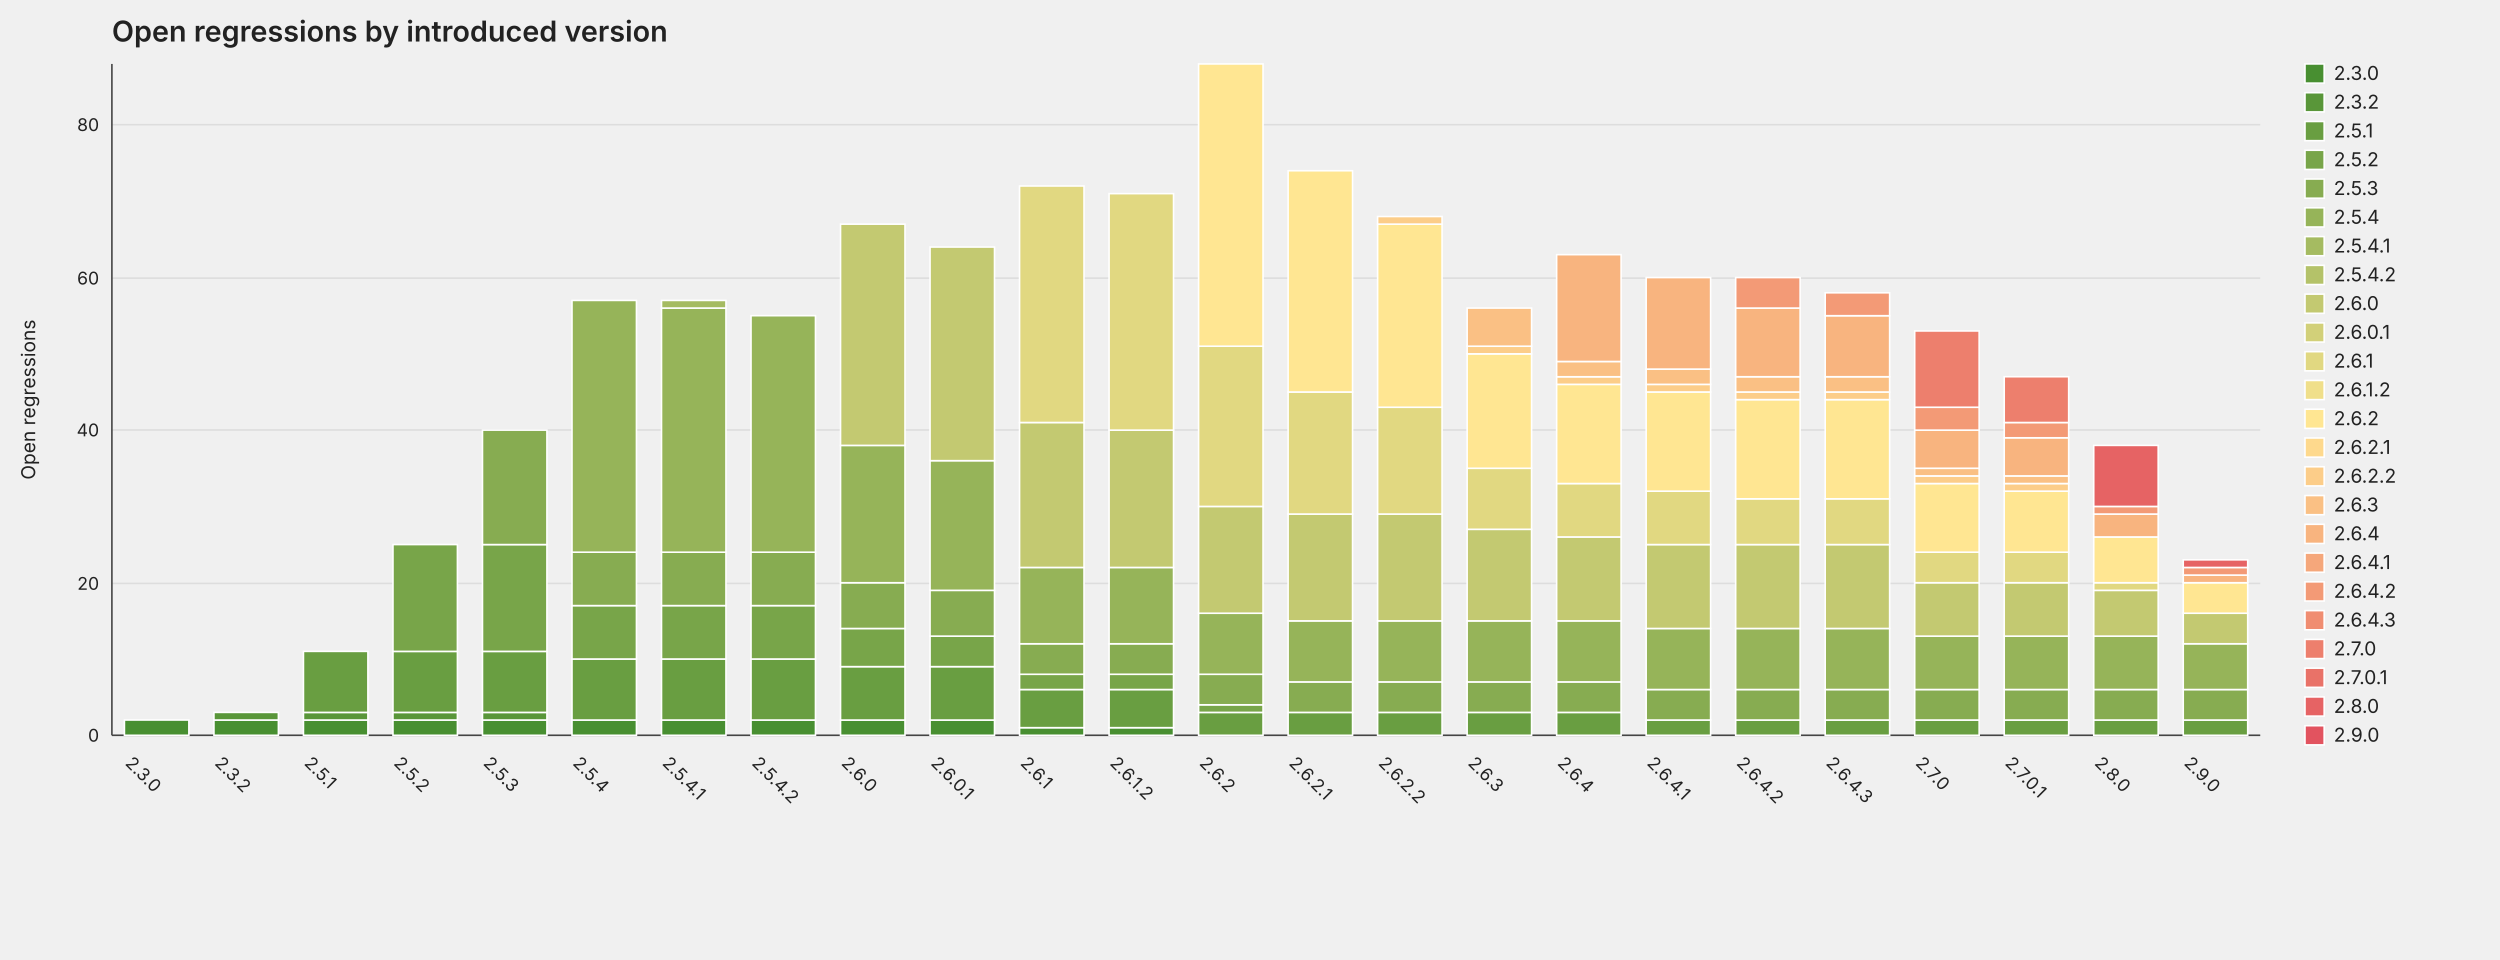
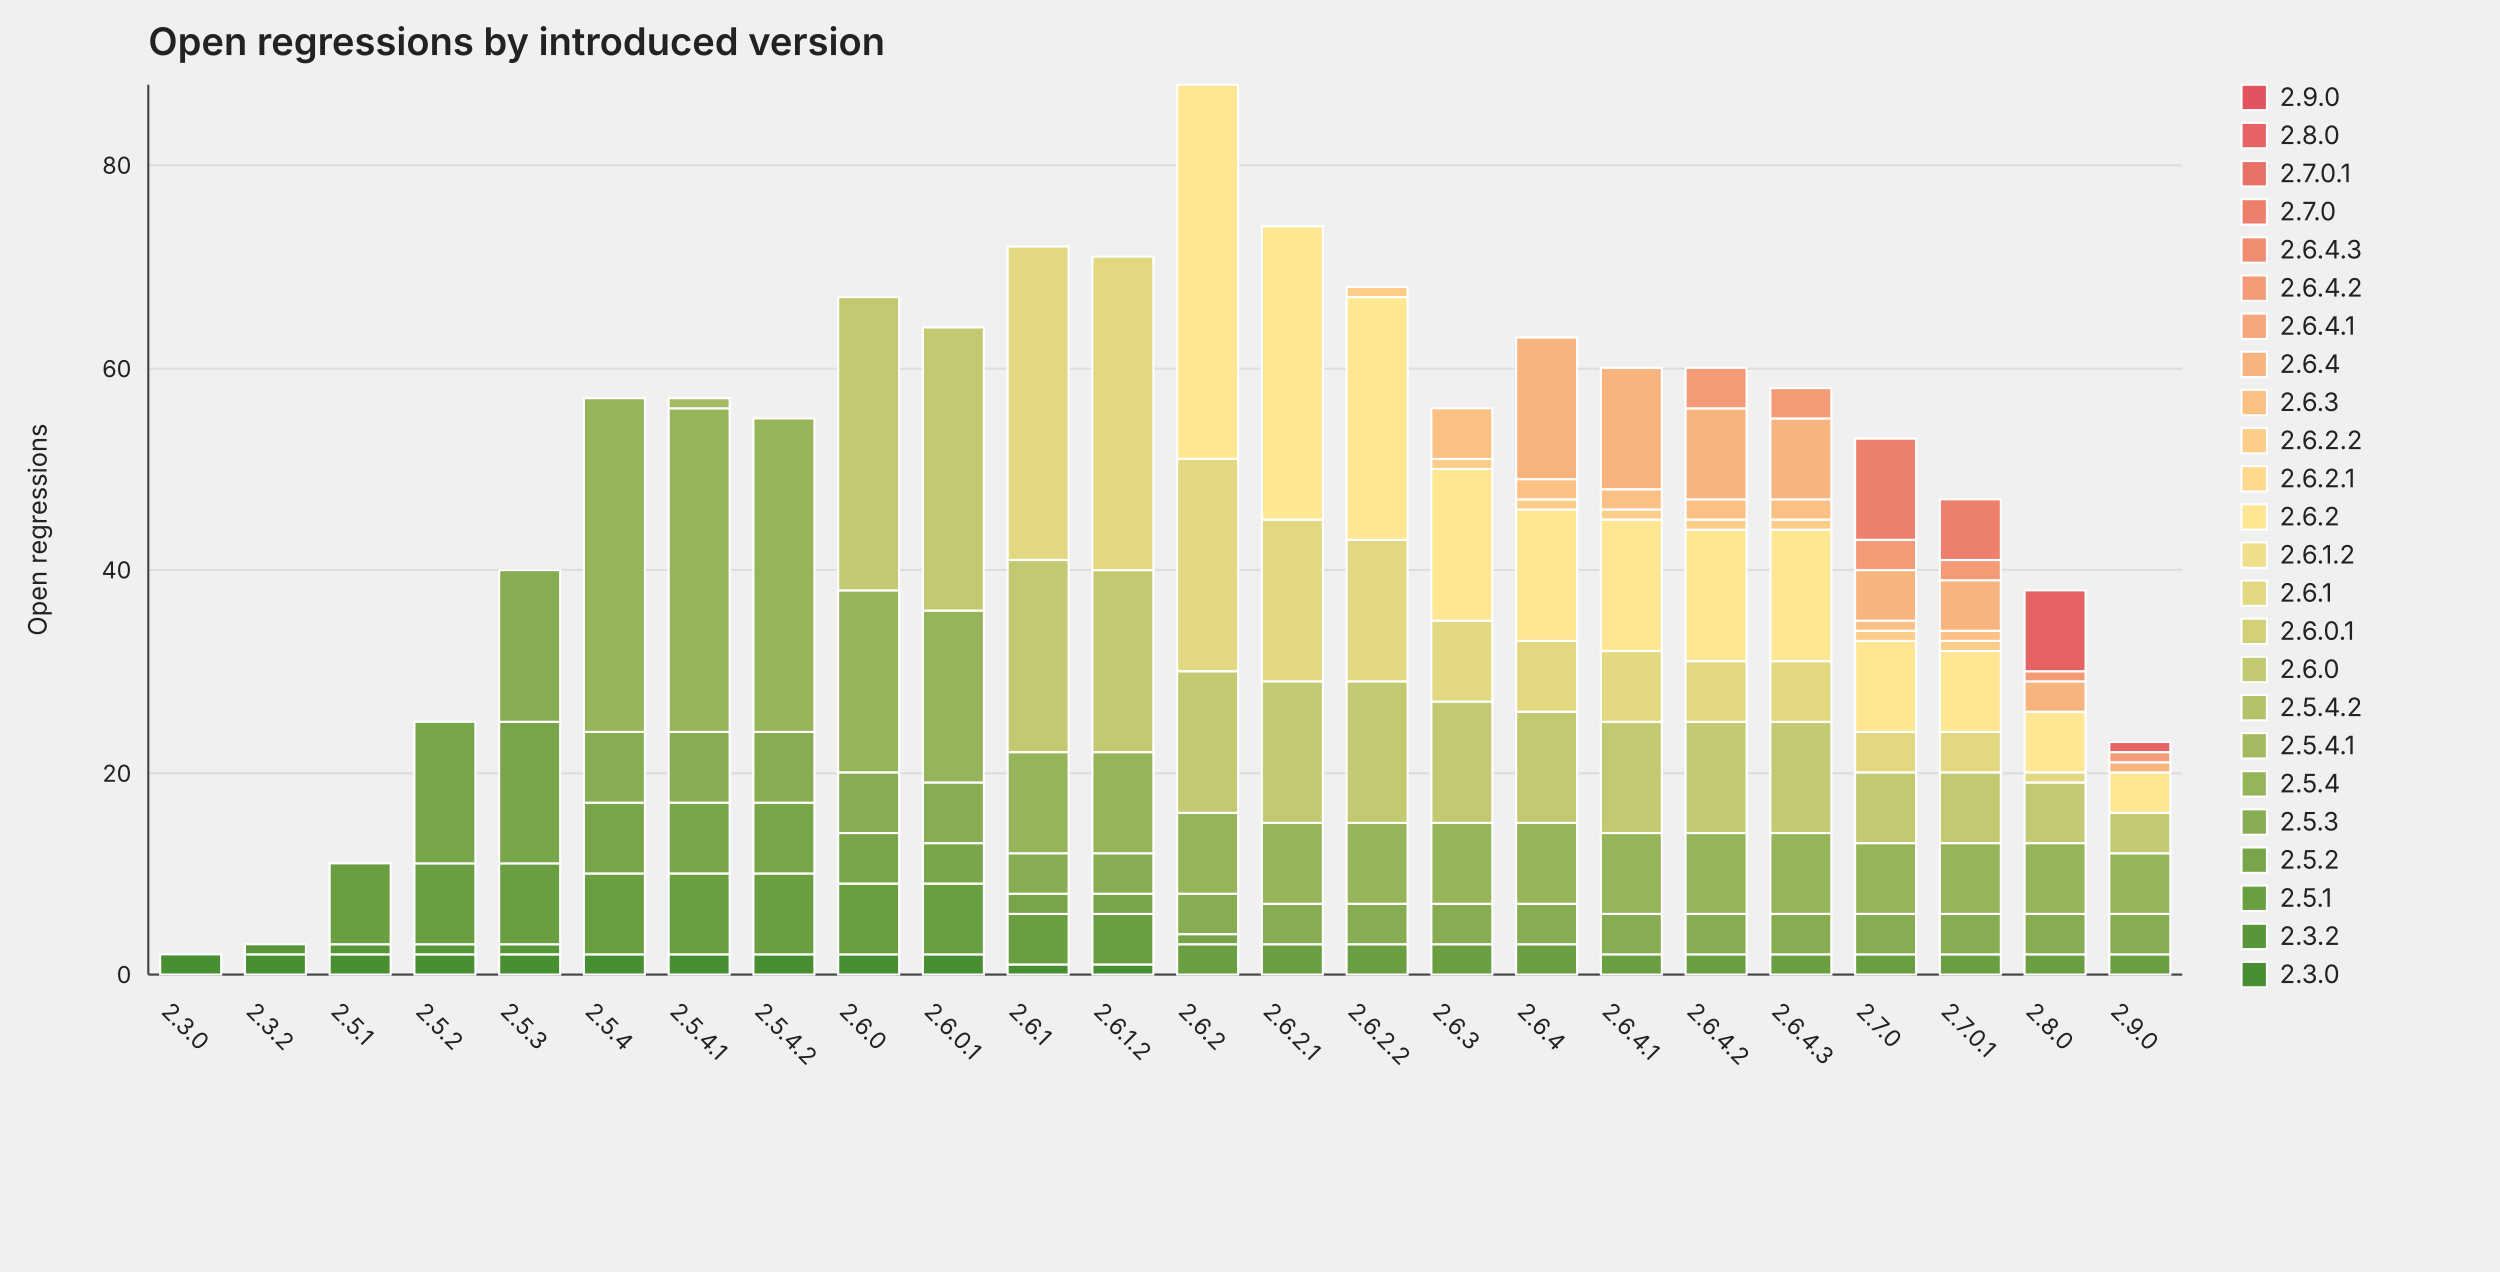
- <svg xmlns="http://www.w3.org/2000/svg" width="1564" height="600" viewBox="0 0 1564 600">
+ <svg xmlns="http://www.w3.org/2000/svg" width="1180" height="600" viewBox="0 0 1180 600">
  <style>
text{font-family:-apple-system,BlinkMacSystemFont,'Segoe UI',sans-serif;fill:#222}
.axis{stroke:#444;stroke-width:1}
.grid{stroke:#ddd;stroke-width:1}
.bar{stroke:#fff;stroke-width:1}
.tick{font-size:11px}
.label{font-size:12px}
.title{font-size:18px;font-weight:600}
</style>
  <text class="title" x="70" y="26">Open regressions by introduced version</text>
-   <line class="grid" x1="70" y1="460" x2="1414" y2="460" />
+   <line class="grid" x1="70" y1="460" x2="1030" y2="460" />
  <text class="tick" x="62" y="460" text-anchor="end" dominant-baseline="middle">0</text>
-   <line class="grid" x1="70" y1="365" x2="1414" y2="365" />
+   <line class="grid" x1="70" y1="365" x2="1030" y2="365" />
  <text class="tick" x="62" y="365" text-anchor="end" dominant-baseline="middle">20</text>
-   <line class="grid" x1="70" y1="269" x2="1414" y2="269" />
+   <line class="grid" x1="70" y1="269" x2="1030" y2="269" />
  <text class="tick" x="62" y="269" text-anchor="end" dominant-baseline="middle">40</text>
-   <line class="grid" x1="70" y1="174" x2="1414" y2="174" />
+   <line class="grid" x1="70" y1="174" x2="1030" y2="174" />
  <text class="tick" x="62" y="174" text-anchor="end" dominant-baseline="middle">60</text>
-   <line class="grid" x1="70" y1="78" x2="1414" y2="78" />
+   <line class="grid" x1="70" y1="78" x2="1030" y2="78" />
  <text class="tick" x="62" y="78" text-anchor="end" dominant-baseline="middle">80</text>
-   <line class="axis" x1="70" y1="460" x2="1414" y2="460" />
+   <line class="axis" x1="70" y1="460" x2="1030" y2="460" />
  <line class="axis" x1="70" y1="40" x2="70" y2="460" />
-   <rect class="bar" x="77.84" y="450.45" width="40.32" height="9.55" fill="#488f31" />
-   <text class="tick" transform="translate(77.84,478) rotate(45)" text-anchor="start">2.3.0</text>
-   <rect class="bar" x="133.84" y="450.45" width="40.32" height="9.55" fill="#488f31" />
-   <rect class="bar" x="133.84" y="445.68" width="40.32" height="4.77" fill="#599639" />
-   <text class="tick" transform="translate(133.84,478) rotate(45)" text-anchor="start">2.3.2</text>
-   <rect class="bar" x="189.84" y="450.45" width="40.32" height="9.55" fill="#488f31" />
-   <rect class="bar" x="189.84" y="445.68" width="40.32" height="4.77" fill="#599639" />
-   <rect class="bar" x="189.84" y="407.50" width="40.32" height="38.18" fill="#699e41" />
-   <text class="tick" transform="translate(189.84,478) rotate(45)" text-anchor="start">2.5.1</text>
-   <rect class="bar" x="245.84" y="450.45" width="40.32" height="9.55" fill="#488f31" />
-   <rect class="bar" x="245.84" y="445.68" width="40.32" height="4.77" fill="#599639" />
-   <rect class="bar" x="245.84" y="407.50" width="40.32" height="38.18" fill="#699e41" />
-   <rect class="bar" x="245.84" y="340.68" width="40.32" height="66.82" fill="#78a549" />
-   <text class="tick" transform="translate(245.84,478) rotate(45)" text-anchor="start">2.5.2</text>
-   <rect class="bar" x="301.84" y="450.45" width="40.32" height="9.55" fill="#488f31" />
-   <rect class="bar" x="301.84" y="445.68" width="40.32" height="4.77" fill="#599639" />
-   <rect class="bar" x="301.84" y="407.50" width="40.32" height="38.18" fill="#699e41" />
-   <rect class="bar" x="301.84" y="340.68" width="40.32" height="66.82" fill="#78a549" />
-   <rect class="bar" x="301.84" y="269.09" width="40.32" height="71.59" fill="#87ac51" />
-   <text class="tick" transform="translate(301.84,478) rotate(45)" text-anchor="start">2.5.3</text>
-   <rect class="bar" x="357.84" y="450.45" width="40.32" height="9.55" fill="#488f31" />
-   <rect class="bar" x="357.84" y="412.27" width="40.32" height="38.18" fill="#699e41" />
-   <rect class="bar" x="357.84" y="378.86" width="40.32" height="33.41" fill="#78a549" />
-   <rect class="bar" x="357.84" y="345.45" width="40.32" height="33.41" fill="#87ac51" />
-   <rect class="bar" x="357.84" y="187.95" width="40.32" height="157.50" fill="#96b459" />
-   <text class="tick" transform="translate(357.84,478) rotate(45)" text-anchor="start">2.5.4</text>
-   <rect class="bar" x="413.84" y="450.45" width="40.32" height="9.55" fill="#488f31" />
-   <rect class="bar" x="413.84" y="412.27" width="40.32" height="38.18" fill="#699e41" />
-   <rect class="bar" x="413.84" y="378.86" width="40.32" height="33.41" fill="#78a549" />
-   <rect class="bar" x="413.84" y="345.45" width="40.32" height="33.41" fill="#87ac51" />
-   <rect class="bar" x="413.84" y="192.73" width="40.32" height="152.73" fill="#96b459" />
-   <rect class="bar" x="413.84" y="187.95" width="40.32" height="4.77" fill="#a5bb61" />
-   <text class="tick" transform="translate(413.84,478) rotate(45)" text-anchor="start">2.5.4.1</text>
-   <rect class="bar" x="469.84" y="450.45" width="40.32" height="9.55" fill="#488f31" />
-   <rect class="bar" x="469.84" y="412.27" width="40.32" height="38.18" fill="#699e41" />
-   <rect class="bar" x="469.84" y="378.86" width="40.32" height="33.41" fill="#78a549" />
-   <rect class="bar" x="469.84" y="345.45" width="40.32" height="33.41" fill="#87ac51" />
-   <rect class="bar" x="469.84" y="197.50" width="40.32" height="147.95" fill="#96b459" />
-   <text class="tick" transform="translate(469.84,478) rotate(45)" text-anchor="start">2.5.4.2</text>
-   <rect class="bar" x="525.84" y="450.45" width="40.32" height="9.55" fill="#488f31" />
-   <rect class="bar" x="525.84" y="417.05" width="40.32" height="33.41" fill="#699e41" />
-   <rect class="bar" x="525.84" y="393.18" width="40.32" height="23.86" fill="#78a549" />
-   <rect class="bar" x="525.84" y="364.55" width="40.32" height="28.64" fill="#87ac51" />
-   <rect class="bar" x="525.84" y="278.64" width="40.32" height="85.91" fill="#96b459" />
-   <rect class="bar" x="525.84" y="140.23" width="40.32" height="138.41" fill="#c3c971" />
-   <text class="tick" transform="translate(525.84,478) rotate(45)" text-anchor="start">2.6.0</text>
-   <rect class="bar" x="581.84" y="450.45" width="40.32" height="9.55" fill="#488f31" />
-   <rect class="bar" x="581.84" y="417.05" width="40.32" height="33.41" fill="#699e41" />
-   <rect class="bar" x="581.84" y="397.95" width="40.32" height="19.09" fill="#78a549" />
-   <rect class="bar" x="581.84" y="369.32" width="40.32" height="28.64" fill="#87ac51" />
-   <rect class="bar" x="581.84" y="288.18" width="40.32" height="81.14" fill="#96b459" />
-   <rect class="bar" x="581.84" y="154.55" width="40.32" height="133.64" fill="#c3c971" />
-   <text class="tick" transform="translate(581.84,478) rotate(45)" text-anchor="start">2.6.0.1</text>
-   <rect class="bar" x="637.84" y="455.23" width="40.32" height="4.77" fill="#488f31" />
-   <rect class="bar" x="637.84" y="431.36" width="40.32" height="23.86" fill="#699e41" />
-   <rect class="bar" x="637.84" y="421.82" width="40.32" height="9.55" fill="#78a549" />
-   <rect class="bar" x="637.84" y="402.73" width="40.32" height="19.09" fill="#87ac51" />
-   <rect class="bar" x="637.84" y="355.00" width="40.32" height="47.73" fill="#96b459" />
-   <rect class="bar" x="637.84" y="264.32" width="40.32" height="90.68" fill="#c3c971" />
-   <rect class="bar" x="637.84" y="116.36" width="40.32" height="147.95" fill="#e1d881" />
-   <text class="tick" transform="translate(637.84,478) rotate(45)" text-anchor="start">2.6.1</text>
-   <rect class="bar" x="693.84" y="455.23" width="40.32" height="4.77" fill="#488f31" />
-   <rect class="bar" x="693.84" y="431.36" width="40.32" height="23.86" fill="#699e41" />
-   <rect class="bar" x="693.84" y="421.82" width="40.32" height="9.55" fill="#78a549" />
-   <rect class="bar" x="693.84" y="402.73" width="40.32" height="19.09" fill="#87ac51" />
-   <rect class="bar" x="693.84" y="355.00" width="40.32" height="47.73" fill="#96b459" />
-   <rect class="bar" x="693.84" y="269.09" width="40.32" height="85.91" fill="#c3c971" />
-   <rect class="bar" x="693.84" y="121.14" width="40.32" height="147.95" fill="#e1d881" />
-   <text class="tick" transform="translate(693.84,478) rotate(45)" text-anchor="start">2.6.1.2</text>
-   <rect class="bar" x="749.84" y="445.68" width="40.32" height="14.32" fill="#699e41" />
-   <rect class="bar" x="749.84" y="440.91" width="40.32" height="4.77" fill="#78a549" />
-   <rect class="bar" x="749.84" y="421.82" width="40.32" height="19.09" fill="#87ac51" />
-   <rect class="bar" x="749.84" y="383.64" width="40.32" height="38.18" fill="#96b459" />
-   <rect class="bar" x="749.84" y="316.82" width="40.32" height="66.82" fill="#c3c971" />
-   <rect class="bar" x="749.84" y="216.59" width="40.32" height="100.23" fill="#e1d881" />
-   <rect class="bar" x="749.84" y="40.00" width="40.32" height="176.59" fill="#ffe692" />
-   <text class="tick" transform="translate(749.84,478) rotate(45)" text-anchor="start">2.6.2</text>
-   <rect class="bar" x="805.84" y="445.68" width="40.32" height="14.32" fill="#699e41" />
-   <rect class="bar" x="805.84" y="426.59" width="40.32" height="19.09" fill="#87ac51" />
-   <rect class="bar" x="805.84" y="388.41" width="40.32" height="38.18" fill="#96b459" />
-   <rect class="bar" x="805.84" y="321.59" width="40.32" height="66.82" fill="#c3c971" />
-   <rect class="bar" x="805.84" y="245.23" width="40.32" height="76.36" fill="#e1d881" />
-   <rect class="bar" x="805.84" y="106.82" width="40.32" height="138.41" fill="#ffe692" />
-   <text class="tick" transform="translate(805.84,478) rotate(45)" text-anchor="start">2.6.2.1</text>
-   <rect class="bar" x="861.84" y="445.68" width="40.32" height="14.32" fill="#699e41" />
-   <rect class="bar" x="861.84" y="426.59" width="40.32" height="19.09" fill="#87ac51" />
-   <rect class="bar" x="861.84" y="388.41" width="40.32" height="38.18" fill="#96b459" />
-   <rect class="bar" x="861.84" y="321.59" width="40.32" height="66.82" fill="#c3c971" />
-   <rect class="bar" x="861.84" y="254.77" width="40.32" height="66.82" fill="#e1d881" />
-   <rect class="bar" x="861.84" y="140.23" width="40.32" height="114.55" fill="#ffe692" />
-   <rect class="bar" x="861.84" y="135.45" width="40.32" height="4.77" fill="#fccd89" />
-   <text class="tick" transform="translate(861.84,478) rotate(45)" text-anchor="start">2.6.2.2</text>
-   <rect class="bar" x="917.84" y="445.68" width="40.32" height="14.32" fill="#699e41" />
-   <rect class="bar" x="917.84" y="426.59" width="40.32" height="19.09" fill="#87ac51" />
-   <rect class="bar" x="917.84" y="388.41" width="40.32" height="38.18" fill="#96b459" />
-   <rect class="bar" x="917.84" y="331.14" width="40.32" height="57.27" fill="#c3c971" />
-   <rect class="bar" x="917.84" y="292.95" width="40.32" height="38.18" fill="#e1d881" />
-   <rect class="bar" x="917.84" y="221.36" width="40.32" height="71.59" fill="#ffe692" />
-   <rect class="bar" x="917.84" y="216.59" width="40.32" height="4.77" fill="#fccd89" />
-   <rect class="bar" x="917.84" y="192.73" width="40.32" height="23.86" fill="#fac084" />
-   <text class="tick" transform="translate(917.84,478) rotate(45)" text-anchor="start">2.6.3</text>
-   <rect class="bar" x="973.84" y="445.68" width="40.32" height="14.32" fill="#699e41" />
-   <rect class="bar" x="973.84" y="426.59" width="40.32" height="19.09" fill="#87ac51" />
-   <rect class="bar" x="973.84" y="388.41" width="40.32" height="38.18" fill="#96b459" />
-   <rect class="bar" x="973.84" y="335.91" width="40.32" height="52.50" fill="#c3c971" />
-   <rect class="bar" x="973.84" y="302.50" width="40.32" height="33.41" fill="#e1d881" />
-   <rect class="bar" x="973.84" y="240.45" width="40.32" height="62.05" fill="#ffe692" />
-   <rect class="bar" x="973.84" y="235.68" width="40.32" height="4.77" fill="#fccd89" />
-   <rect class="bar" x="973.84" y="226.14" width="40.32" height="9.55" fill="#fac084" />
-   <rect class="bar" x="973.84" y="159.32" width="40.32" height="66.82" fill="#f8b47f" />
-   <text class="tick" transform="translate(973.84,478) rotate(45)" text-anchor="start">2.6.4</text>
-   <rect class="bar" x="1029.84" y="450.45" width="40.32" height="9.55" fill="#699e41" />
-   <rect class="bar" x="1029.84" y="431.36" width="40.32" height="19.09" fill="#87ac51" />
-   <rect class="bar" x="1029.84" y="393.18" width="40.32" height="38.18" fill="#96b459" />
-   <rect class="bar" x="1029.84" y="340.68" width="40.32" height="52.50" fill="#c3c971" />
-   <rect class="bar" x="1029.84" y="307.27" width="40.32" height="33.41" fill="#e1d881" />
-   <rect class="bar" x="1029.84" y="245.23" width="40.32" height="62.05" fill="#ffe692" />
-   <rect class="bar" x="1029.84" y="240.45" width="40.32" height="4.77" fill="#fccd89" />
-   <rect class="bar" x="1029.84" y="230.91" width="40.32" height="9.55" fill="#fac084" />
-   <rect class="bar" x="1029.84" y="173.64" width="40.32" height="57.27" fill="#f8b47f" />
-   <text class="tick" transform="translate(1029.84,478) rotate(45)" text-anchor="start">2.6.4.1</text>
-   <rect class="bar" x="1085.84" y="450.45" width="40.32" height="9.55" fill="#699e41" />
-   <rect class="bar" x="1085.84" y="431.36" width="40.32" height="19.09" fill="#87ac51" />
-   <rect class="bar" x="1085.84" y="393.18" width="40.32" height="38.18" fill="#96b459" />
-   <rect class="bar" x="1085.84" y="340.68" width="40.32" height="52.50" fill="#c3c971" />
-   <rect class="bar" x="1085.84" y="312.05" width="40.32" height="28.64" fill="#e1d881" />
-   <rect class="bar" x="1085.84" y="250.00" width="40.32" height="62.05" fill="#ffe692" />
-   <rect class="bar" x="1085.84" y="245.23" width="40.32" height="4.77" fill="#fccd89" />
-   <rect class="bar" x="1085.84" y="235.68" width="40.32" height="9.55" fill="#fac084" />
-   <rect class="bar" x="1085.84" y="192.73" width="40.32" height="42.95" fill="#f8b47f" />
-   <rect class="bar" x="1085.84" y="173.64" width="40.32" height="19.09" fill="#f39a76" />
-   <text class="tick" transform="translate(1085.84,478) rotate(45)" text-anchor="start">2.6.4.2</text>
-   <rect class="bar" x="1141.84" y="450.45" width="40.32" height="9.55" fill="#699e41" />
-   <rect class="bar" x="1141.84" y="431.36" width="40.32" height="19.09" fill="#87ac51" />
-   <rect class="bar" x="1141.84" y="393.18" width="40.32" height="38.18" fill="#96b459" />
-   <rect class="bar" x="1141.84" y="340.68" width="40.32" height="52.50" fill="#c3c971" />
-   <rect class="bar" x="1141.84" y="312.05" width="40.32" height="28.64" fill="#e1d881" />
-   <rect class="bar" x="1141.84" y="250.00" width="40.32" height="62.05" fill="#ffe692" />
-   <rect class="bar" x="1141.84" y="245.23" width="40.32" height="4.77" fill="#fccd89" />
-   <rect class="bar" x="1141.84" y="235.68" width="40.32" height="9.55" fill="#fac084" />
-   <rect class="bar" x="1141.84" y="197.50" width="40.32" height="38.18" fill="#f8b47f" />
-   <rect class="bar" x="1141.84" y="183.18" width="40.32" height="14.32" fill="#f39a76" />
-   <text class="tick" transform="translate(1141.84,478) rotate(45)" text-anchor="start">2.6.4.3</text>
-   <rect class="bar" x="1197.84" y="450.45" width="40.32" height="9.55" fill="#699e41" />
-   <rect class="bar" x="1197.84" y="431.36" width="40.32" height="19.09" fill="#87ac51" />
-   <rect class="bar" x="1197.84" y="397.95" width="40.32" height="33.41" fill="#96b459" />
-   <rect class="bar" x="1197.84" y="364.55" width="40.32" height="33.41" fill="#c3c971" />
-   <rect class="bar" x="1197.84" y="345.45" width="40.32" height="19.09" fill="#e1d881" />
-   <rect class="bar" x="1197.84" y="302.50" width="40.32" height="42.95" fill="#ffe692" />
-   <rect class="bar" x="1197.84" y="297.73" width="40.32" height="4.77" fill="#fccd89" />
-   <rect class="bar" x="1197.84" y="292.95" width="40.32" height="4.77" fill="#fac084" />
-   <rect class="bar" x="1197.84" y="269.09" width="40.32" height="23.86" fill="#f8b47f" />
-   <rect class="bar" x="1197.84" y="254.77" width="40.32" height="14.32" fill="#f39a76" />
-   <rect class="bar" x="1197.84" y="207.05" width="40.32" height="47.73" fill="#ed7f6d" />
-   <text class="tick" transform="translate(1197.84,478) rotate(45)" text-anchor="start">2.7.0</text>
-   <rect class="bar" x="1253.84" y="450.45" width="40.32" height="9.55" fill="#699e41" />
-   <rect class="bar" x="1253.84" y="431.36" width="40.32" height="19.09" fill="#87ac51" />
-   <rect class="bar" x="1253.84" y="397.95" width="40.32" height="33.41" fill="#96b459" />
-   <rect class="bar" x="1253.84" y="364.55" width="40.32" height="33.41" fill="#c3c971" />
-   <rect class="bar" x="1253.84" y="345.45" width="40.32" height="19.09" fill="#e1d881" />
-   <rect class="bar" x="1253.84" y="307.27" width="40.32" height="38.18" fill="#ffe692" />
-   <rect class="bar" x="1253.84" y="302.50" width="40.32" height="4.77" fill="#fccd89" />
-   <rect class="bar" x="1253.84" y="297.73" width="40.32" height="4.77" fill="#fac084" />
-   <rect class="bar" x="1253.84" y="273.86" width="40.32" height="23.86" fill="#f8b47f" />
-   <rect class="bar" x="1253.84" y="264.32" width="40.32" height="9.55" fill="#f39a76" />
-   <rect class="bar" x="1253.84" y="235.68" width="40.32" height="28.64" fill="#ed7f6d" />
-   <text class="tick" transform="translate(1253.84,478) rotate(45)" text-anchor="start">2.7.0.1</text>
-   <rect class="bar" x="1309.84" y="450.45" width="40.32" height="9.55" fill="#699e41" />
-   <rect class="bar" x="1309.84" y="431.36" width="40.32" height="19.09" fill="#87ac51" />
-   <rect class="bar" x="1309.84" y="397.95" width="40.32" height="33.41" fill="#96b459" />
-   <rect class="bar" x="1309.84" y="369.32" width="40.32" height="28.64" fill="#c3c971" />
-   <rect class="bar" x="1309.84" y="364.55" width="40.32" height="4.77" fill="#e1d881" />
-   <rect class="bar" x="1309.84" y="335.91" width="40.32" height="28.64" fill="#ffe692" />
-   <rect class="bar" x="1309.84" y="321.59" width="40.32" height="14.32" fill="#f8b47f" />
-   <rect class="bar" x="1309.84" y="316.82" width="40.32" height="4.77" fill="#f39a76" />
-   <rect class="bar" x="1309.84" y="278.64" width="40.32" height="38.18" fill="#e66364" />
-   <text class="tick" transform="translate(1309.84,478) rotate(45)" text-anchor="start">2.8.0</text>
-   <rect class="bar" x="1365.84" y="450.45" width="40.32" height="9.55" fill="#699e41" />
-   <rect class="bar" x="1365.84" y="431.36" width="40.32" height="19.09" fill="#87ac51" />
-   <rect class="bar" x="1365.84" y="402.73" width="40.32" height="28.64" fill="#96b459" />
-   <rect class="bar" x="1365.84" y="383.64" width="40.32" height="19.09" fill="#c3c971" />
-   <rect class="bar" x="1365.84" y="364.55" width="40.32" height="19.09" fill="#ffe692" />
-   <rect class="bar" x="1365.84" y="359.77" width="40.32" height="4.77" fill="#f8b47f" />
-   <rect class="bar" x="1365.84" y="355.00" width="40.32" height="4.77" fill="#f39a76" />
-   <rect class="bar" x="1365.84" y="350.23" width="40.32" height="4.77" fill="#e66364" />
-   <text class="tick" transform="translate(1365.84,478) rotate(45)" text-anchor="start">2.9.0</text>
+   <rect class="bar" x="75.60" y="450.45" width="28.80" height="9.55" fill="#488f31" />
+   <text class="tick" transform="translate(75.60,478) rotate(45)" text-anchor="start">2.3.0</text>
+   <rect class="bar" x="115.60" y="450.45" width="28.80" height="9.55" fill="#488f31" />
+   <rect class="bar" x="115.60" y="445.68" width="28.80" height="4.77" fill="#599639" />
+   <text class="tick" transform="translate(115.60,478) rotate(45)" text-anchor="start">2.3.2</text>
+   <rect class="bar" x="155.60" y="450.45" width="28.80" height="9.55" fill="#488f31" />
+   <rect class="bar" x="155.60" y="445.68" width="28.80" height="4.77" fill="#599639" />
+   <rect class="bar" x="155.60" y="407.50" width="28.80" height="38.18" fill="#699e41" />
+   <text class="tick" transform="translate(155.60,478) rotate(45)" text-anchor="start">2.5.1</text>
+   <rect class="bar" x="195.60" y="450.45" width="28.80" height="9.55" fill="#488f31" />
+   <rect class="bar" x="195.60" y="445.68" width="28.80" height="4.77" fill="#599639" />
+   <rect class="bar" x="195.60" y="407.50" width="28.80" height="38.18" fill="#699e41" />
+   <rect class="bar" x="195.60" y="340.68" width="28.80" height="66.82" fill="#78a549" />
+   <text class="tick" transform="translate(195.60,478) rotate(45)" text-anchor="start">2.5.2</text>
+   <rect class="bar" x="235.60" y="450.45" width="28.80" height="9.55" fill="#488f31" />
+   <rect class="bar" x="235.60" y="445.68" width="28.80" height="4.77" fill="#599639" />
+   <rect class="bar" x="235.60" y="407.50" width="28.80" height="38.18" fill="#699e41" />
+   <rect class="bar" x="235.60" y="340.68" width="28.80" height="66.82" fill="#78a549" />
+   <rect class="bar" x="235.60" y="269.09" width="28.80" height="71.59" fill="#87ac51" />
+   <text class="tick" transform="translate(235.60,478) rotate(45)" text-anchor="start">2.5.3</text>
+   <rect class="bar" x="275.60" y="450.45" width="28.80" height="9.55" fill="#488f31" />
+   <rect class="bar" x="275.60" y="412.27" width="28.80" height="38.18" fill="#699e41" />
+   <rect class="bar" x="275.60" y="378.86" width="28.80" height="33.41" fill="#78a549" />
+   <rect class="bar" x="275.60" y="345.45" width="28.80" height="33.41" fill="#87ac51" />
+   <rect class="bar" x="275.60" y="187.95" width="28.80" height="157.50" fill="#96b459" />
+   <text class="tick" transform="translate(275.60,478) rotate(45)" text-anchor="start">2.5.4</text>
+   <rect class="bar" x="315.60" y="450.45" width="28.80" height="9.55" fill="#488f31" />
+   <rect class="bar" x="315.60" y="412.27" width="28.80" height="38.18" fill="#699e41" />
+   <rect class="bar" x="315.60" y="378.86" width="28.80" height="33.41" fill="#78a549" />
+   <rect class="bar" x="315.60" y="345.45" width="28.80" height="33.41" fill="#87ac51" />
+   <rect class="bar" x="315.60" y="192.73" width="28.80" height="152.73" fill="#96b459" />
+   <rect class="bar" x="315.60" y="187.95" width="28.80" height="4.77" fill="#a5bb61" />
+   <text class="tick" transform="translate(315.60,478) rotate(45)" text-anchor="start">2.5.4.1</text>
+   <rect class="bar" x="355.60" y="450.45" width="28.80" height="9.55" fill="#488f31" />
+   <rect class="bar" x="355.60" y="412.27" width="28.80" height="38.18" fill="#699e41" />
+   <rect class="bar" x="355.60" y="378.86" width="28.80" height="33.41" fill="#78a549" />
+   <rect class="bar" x="355.60" y="345.45" width="28.80" height="33.41" fill="#87ac51" />
+   <rect class="bar" x="355.60" y="197.50" width="28.80" height="147.95" fill="#96b459" />
+   <text class="tick" transform="translate(355.60,478) rotate(45)" text-anchor="start">2.5.4.2</text>
+   <rect class="bar" x="395.60" y="450.45" width="28.80" height="9.55" fill="#488f31" />
+   <rect class="bar" x="395.60" y="417.05" width="28.80" height="33.41" fill="#699e41" />
+   <rect class="bar" x="395.60" y="393.18" width="28.80" height="23.86" fill="#78a549" />
+   <rect class="bar" x="395.60" y="364.55" width="28.80" height="28.64" fill="#87ac51" />
+   <rect class="bar" x="395.60" y="278.64" width="28.80" height="85.91" fill="#96b459" />
+   <rect class="bar" x="395.60" y="140.23" width="28.80" height="138.41" fill="#c3c971" />
+   <text class="tick" transform="translate(395.60,478) rotate(45)" text-anchor="start">2.6.0</text>
+   <rect class="bar" x="435.60" y="450.45" width="28.80" height="9.55" fill="#488f31" />
+   <rect class="bar" x="435.60" y="417.05" width="28.80" height="33.41" fill="#699e41" />
+   <rect class="bar" x="435.60" y="397.95" width="28.80" height="19.09" fill="#78a549" />
+   <rect class="bar" x="435.60" y="369.32" width="28.80" height="28.64" fill="#87ac51" />
+   <rect class="bar" x="435.60" y="288.18" width="28.80" height="81.14" fill="#96b459" />
+   <rect class="bar" x="435.60" y="154.55" width="28.80" height="133.64" fill="#c3c971" />
+   <text class="tick" transform="translate(435.60,478) rotate(45)" text-anchor="start">2.6.0.1</text>
+   <rect class="bar" x="475.60" y="455.23" width="28.80" height="4.77" fill="#488f31" />
+   <rect class="bar" x="475.60" y="431.36" width="28.80" height="23.86" fill="#699e41" />
+   <rect class="bar" x="475.60" y="421.82" width="28.80" height="9.55" fill="#78a549" />
+   <rect class="bar" x="475.60" y="402.73" width="28.80" height="19.09" fill="#87ac51" />
+   <rect class="bar" x="475.60" y="355.00" width="28.80" height="47.73" fill="#96b459" />
+   <rect class="bar" x="475.60" y="264.32" width="28.80" height="90.68" fill="#c3c971" />
+   <rect class="bar" x="475.60" y="116.36" width="28.80" height="147.95" fill="#e1d881" />
+   <text class="tick" transform="translate(475.60,478) rotate(45)" text-anchor="start">2.6.1</text>
+   <rect class="bar" x="515.60" y="455.23" width="28.80" height="4.77" fill="#488f31" />
+   <rect class="bar" x="515.60" y="431.36" width="28.80" height="23.86" fill="#699e41" />
+   <rect class="bar" x="515.60" y="421.82" width="28.80" height="9.55" fill="#78a549" />
+   <rect class="bar" x="515.60" y="402.73" width="28.80" height="19.09" fill="#87ac51" />
+   <rect class="bar" x="515.60" y="355.00" width="28.80" height="47.73" fill="#96b459" />
+   <rect class="bar" x="515.60" y="269.09" width="28.80" height="85.91" fill="#c3c971" />
+   <rect class="bar" x="515.60" y="121.14" width="28.80" height="147.95" fill="#e1d881" />
+   <text class="tick" transform="translate(515.60,478) rotate(45)" text-anchor="start">2.6.1.2</text>
+   <rect class="bar" x="555.60" y="445.68" width="28.80" height="14.32" fill="#699e41" />
+   <rect class="bar" x="555.60" y="440.91" width="28.80" height="4.77" fill="#78a549" />
+   <rect class="bar" x="555.60" y="421.82" width="28.80" height="19.09" fill="#87ac51" />
+   <rect class="bar" x="555.60" y="383.64" width="28.80" height="38.18" fill="#96b459" />
+   <rect class="bar" x="555.60" y="316.82" width="28.80" height="66.82" fill="#c3c971" />
+   <rect class="bar" x="555.60" y="216.59" width="28.80" height="100.23" fill="#e1d881" />
+   <rect class="bar" x="555.60" y="40.00" width="28.80" height="176.59" fill="#ffe692" />
+   <text class="tick" transform="translate(555.60,478) rotate(45)" text-anchor="start">2.6.2</text>
+   <rect class="bar" x="595.60" y="445.68" width="28.80" height="14.32" fill="#699e41" />
+   <rect class="bar" x="595.60" y="426.59" width="28.80" height="19.09" fill="#87ac51" />
+   <rect class="bar" x="595.60" y="388.41" width="28.80" height="38.18" fill="#96b459" />
+   <rect class="bar" x="595.60" y="321.59" width="28.80" height="66.82" fill="#c3c971" />
+   <rect class="bar" x="595.60" y="245.23" width="28.80" height="76.36" fill="#e1d881" />
+   <rect class="bar" x="595.60" y="106.82" width="28.80" height="138.41" fill="#ffe692" />
+   <text class="tick" transform="translate(595.60,478) rotate(45)" text-anchor="start">2.6.2.1</text>
+   <rect class="bar" x="635.60" y="445.68" width="28.80" height="14.32" fill="#699e41" />
+   <rect class="bar" x="635.60" y="426.59" width="28.80" height="19.09" fill="#87ac51" />
+   <rect class="bar" x="635.60" y="388.41" width="28.80" height="38.18" fill="#96b459" />
+   <rect class="bar" x="635.60" y="321.59" width="28.80" height="66.82" fill="#c3c971" />
+   <rect class="bar" x="635.60" y="254.77" width="28.80" height="66.82" fill="#e1d881" />
+   <rect class="bar" x="635.60" y="140.23" width="28.80" height="114.55" fill="#ffe692" />
+   <rect class="bar" x="635.60" y="135.45" width="28.80" height="4.77" fill="#fccd89" />
+   <text class="tick" transform="translate(635.60,478) rotate(45)" text-anchor="start">2.6.2.2</text>
+   <rect class="bar" x="675.60" y="445.68" width="28.80" height="14.32" fill="#699e41" />
+   <rect class="bar" x="675.60" y="426.59" width="28.80" height="19.09" fill="#87ac51" />
+   <rect class="bar" x="675.60" y="388.41" width="28.80" height="38.18" fill="#96b459" />
+   <rect class="bar" x="675.60" y="331.14" width="28.80" height="57.27" fill="#c3c971" />
+   <rect class="bar" x="675.60" y="292.95" width="28.80" height="38.18" fill="#e1d881" />
+   <rect class="bar" x="675.60" y="221.36" width="28.80" height="71.59" fill="#ffe692" />
+   <rect class="bar" x="675.60" y="216.59" width="28.80" height="4.77" fill="#fccd89" />
+   <rect class="bar" x="675.60" y="192.73" width="28.80" height="23.86" fill="#fac084" />
+   <text class="tick" transform="translate(675.60,478) rotate(45)" text-anchor="start">2.6.3</text>
+   <rect class="bar" x="715.60" y="445.68" width="28.80" height="14.32" fill="#699e41" />
+   <rect class="bar" x="715.60" y="426.59" width="28.80" height="19.09" fill="#87ac51" />
+   <rect class="bar" x="715.60" y="388.41" width="28.80" height="38.18" fill="#96b459" />
+   <rect class="bar" x="715.60" y="335.91" width="28.80" height="52.50" fill="#c3c971" />
+   <rect class="bar" x="715.60" y="302.50" width="28.80" height="33.41" fill="#e1d881" />
+   <rect class="bar" x="715.60" y="240.45" width="28.80" height="62.05" fill="#ffe692" />
+   <rect class="bar" x="715.60" y="235.68" width="28.80" height="4.77" fill="#fccd89" />
+   <rect class="bar" x="715.60" y="226.14" width="28.80" height="9.55" fill="#fac084" />
+   <rect class="bar" x="715.60" y="159.32" width="28.80" height="66.82" fill="#f8b47f" />
+   <text class="tick" transform="translate(715.60,478) rotate(45)" text-anchor="start">2.6.4</text>
+   <rect class="bar" x="755.60" y="450.45" width="28.80" height="9.55" fill="#699e41" />
+   <rect class="bar" x="755.60" y="431.36" width="28.80" height="19.09" fill="#87ac51" />
+   <rect class="bar" x="755.60" y="393.18" width="28.80" height="38.18" fill="#96b459" />
+   <rect class="bar" x="755.60" y="340.68" width="28.80" height="52.50" fill="#c3c971" />
+   <rect class="bar" x="755.60" y="307.27" width="28.80" height="33.41" fill="#e1d881" />
+   <rect class="bar" x="755.60" y="245.23" width="28.80" height="62.05" fill="#ffe692" />
+   <rect class="bar" x="755.60" y="240.45" width="28.80" height="4.77" fill="#fccd89" />
+   <rect class="bar" x="755.60" y="230.91" width="28.80" height="9.55" fill="#fac084" />
+   <rect class="bar" x="755.60" y="173.64" width="28.80" height="57.27" fill="#f8b47f" />
+   <text class="tick" transform="translate(755.60,478) rotate(45)" text-anchor="start">2.6.4.1</text>
+   <rect class="bar" x="795.60" y="450.45" width="28.80" height="9.55" fill="#699e41" />
+   <rect class="bar" x="795.60" y="431.36" width="28.80" height="19.09" fill="#87ac51" />
+   <rect class="bar" x="795.60" y="393.18" width="28.80" height="38.18" fill="#96b459" />
+   <rect class="bar" x="795.60" y="340.68" width="28.80" height="52.50" fill="#c3c971" />
+   <rect class="bar" x="795.60" y="312.05" width="28.80" height="28.64" fill="#e1d881" />
+   <rect class="bar" x="795.60" y="250.00" width="28.80" height="62.05" fill="#ffe692" />
+   <rect class="bar" x="795.60" y="245.23" width="28.80" height="4.77" fill="#fccd89" />
+   <rect class="bar" x="795.60" y="235.68" width="28.80" height="9.55" fill="#fac084" />
+   <rect class="bar" x="795.60" y="192.73" width="28.80" height="42.95" fill="#f8b47f" />
+   <rect class="bar" x="795.60" y="173.64" width="28.80" height="19.09" fill="#f39a76" />
+   <text class="tick" transform="translate(795.60,478) rotate(45)" text-anchor="start">2.6.4.2</text>
+   <rect class="bar" x="835.60" y="450.45" width="28.80" height="9.55" fill="#699e41" />
+   <rect class="bar" x="835.60" y="431.36" width="28.80" height="19.09" fill="#87ac51" />
+   <rect class="bar" x="835.60" y="393.18" width="28.80" height="38.18" fill="#96b459" />
+   <rect class="bar" x="835.60" y="340.68" width="28.80" height="52.50" fill="#c3c971" />
+   <rect class="bar" x="835.60" y="312.05" width="28.80" height="28.64" fill="#e1d881" />
+   <rect class="bar" x="835.60" y="250.00" width="28.80" height="62.05" fill="#ffe692" />
+   <rect class="bar" x="835.60" y="245.23" width="28.80" height="4.77" fill="#fccd89" />
+   <rect class="bar" x="835.60" y="235.68" width="28.80" height="9.55" fill="#fac084" />
+   <rect class="bar" x="835.60" y="197.50" width="28.80" height="38.18" fill="#f8b47f" />
+   <rect class="bar" x="835.60" y="183.18" width="28.80" height="14.32" fill="#f39a76" />
+   <text class="tick" transform="translate(835.60,478) rotate(45)" text-anchor="start">2.6.4.3</text>
+   <rect class="bar" x="875.60" y="450.45" width="28.80" height="9.55" fill="#699e41" />
+   <rect class="bar" x="875.60" y="431.36" width="28.80" height="19.09" fill="#87ac51" />
+   <rect class="bar" x="875.60" y="397.95" width="28.80" height="33.41" fill="#96b459" />
+   <rect class="bar" x="875.60" y="364.55" width="28.80" height="33.41" fill="#c3c971" />
+   <rect class="bar" x="875.60" y="345.45" width="28.80" height="19.09" fill="#e1d881" />
+   <rect class="bar" x="875.60" y="302.50" width="28.80" height="42.95" fill="#ffe692" />
+   <rect class="bar" x="875.60" y="297.73" width="28.80" height="4.77" fill="#fccd89" />
+   <rect class="bar" x="875.60" y="292.95" width="28.80" height="4.77" fill="#fac084" />
+   <rect class="bar" x="875.60" y="269.09" width="28.80" height="23.86" fill="#f8b47f" />
+   <rect class="bar" x="875.60" y="254.77" width="28.80" height="14.32" fill="#f39a76" />
+   <rect class="bar" x="875.60" y="207.05" width="28.80" height="47.73" fill="#ed7f6d" />
+   <text class="tick" transform="translate(875.60,478) rotate(45)" text-anchor="start">2.7.0</text>
+   <rect class="bar" x="915.60" y="450.45" width="28.80" height="9.55" fill="#699e41" />
+   <rect class="bar" x="915.60" y="431.36" width="28.80" height="19.09" fill="#87ac51" />
+   <rect class="bar" x="915.60" y="397.95" width="28.80" height="33.41" fill="#96b459" />
+   <rect class="bar" x="915.60" y="364.55" width="28.80" height="33.41" fill="#c3c971" />
+   <rect class="bar" x="915.60" y="345.45" width="28.80" height="19.09" fill="#e1d881" />
+   <rect class="bar" x="915.60" y="307.27" width="28.80" height="38.18" fill="#ffe692" />
+   <rect class="bar" x="915.60" y="302.50" width="28.80" height="4.77" fill="#fccd89" />
+   <rect class="bar" x="915.60" y="297.73" width="28.80" height="4.77" fill="#fac084" />
+   <rect class="bar" x="915.60" y="273.86" width="28.80" height="23.86" fill="#f8b47f" />
+   <rect class="bar" x="915.60" y="264.32" width="28.80" height="9.55" fill="#f39a76" />
+   <rect class="bar" x="915.60" y="235.68" width="28.80" height="28.64" fill="#ed7f6d" />
+   <text class="tick" transform="translate(915.60,478) rotate(45)" text-anchor="start">2.7.0.1</text>
+   <rect class="bar" x="955.60" y="450.45" width="28.80" height="9.55" fill="#699e41" />
+   <rect class="bar" x="955.60" y="431.36" width="28.80" height="19.09" fill="#87ac51" />
+   <rect class="bar" x="955.60" y="397.95" width="28.80" height="33.41" fill="#96b459" />
+   <rect class="bar" x="955.60" y="369.32" width="28.80" height="28.64" fill="#c3c971" />
+   <rect class="bar" x="955.60" y="364.55" width="28.80" height="4.77" fill="#e1d881" />
+   <rect class="bar" x="955.60" y="335.91" width="28.80" height="28.64" fill="#ffe692" />
+   <rect class="bar" x="955.60" y="321.59" width="28.80" height="14.32" fill="#f8b47f" />
+   <rect class="bar" x="955.60" y="316.82" width="28.80" height="4.77" fill="#f39a76" />
+   <rect class="bar" x="955.60" y="278.64" width="28.80" height="38.18" fill="#e66364" />
+   <text class="tick" transform="translate(955.60,478) rotate(45)" text-anchor="start">2.8.0</text>
+   <rect class="bar" x="995.60" y="450.45" width="28.80" height="9.55" fill="#699e41" />
+   <rect class="bar" x="995.60" y="431.36" width="28.80" height="19.09" fill="#87ac51" />
+   <rect class="bar" x="995.60" y="402.73" width="28.80" height="28.64" fill="#96b459" />
+   <rect class="bar" x="995.60" y="383.64" width="28.80" height="19.09" fill="#c3c971" />
+   <rect class="bar" x="995.60" y="364.55" width="28.80" height="19.09" fill="#ffe692" />
+   <rect class="bar" x="995.60" y="359.77" width="28.80" height="4.77" fill="#f8b47f" />
+   <rect class="bar" x="995.60" y="355.00" width="28.80" height="4.77" fill="#f39a76" />
+   <rect class="bar" x="995.60" y="350.23" width="28.80" height="4.77" fill="#e66364" />
+   <text class="tick" transform="translate(995.60,478) rotate(45)" text-anchor="start">2.9.0</text>
  <text class="label" x="22" y="250" text-anchor="middle" transform="rotate(-90 22 250)">Open regressions</text>
-   <rect x="1442" y="40" width="12" height="12" fill="#488f31" stroke="#fff" />
-   <text class="label" x="1460" y="50">2.3.0</text>
-   <rect x="1442" y="58" width="12" height="12" fill="#599639" stroke="#fff" />
-   <text class="label" x="1460" y="68">2.3.2</text>
-   <rect x="1442" y="76" width="12" height="12" fill="#699e41" stroke="#fff" />
-   <text class="label" x="1460" y="86">2.5.1</text>
-   <rect x="1442" y="94" width="12" height="12" fill="#78a549" stroke="#fff" />
-   <text class="label" x="1460" y="104">2.5.2</text>
-   <rect x="1442" y="112" width="12" height="12" fill="#87ac51" stroke="#fff" />
-   <text class="label" x="1460" y="122">2.5.3</text>
-   <rect x="1442" y="130" width="12" height="12" fill="#96b459" stroke="#fff" />
-   <text class="label" x="1460" y="140">2.5.4</text>
-   <rect x="1442" y="148" width="12" height="12" fill="#a5bb61" stroke="#fff" />
-   <text class="label" x="1460" y="158">2.5.4.1</text>
-   <rect x="1442" y="166" width="12" height="12" fill="#b4c269" stroke="#fff" />
-   <text class="label" x="1460" y="176">2.5.4.2</text>
-   <rect x="1442" y="184" width="12" height="12" fill="#c3c971" stroke="#fff" />
-   <text class="label" x="1460" y="194">2.6.0</text>
-   <rect x="1442" y="202" width="12" height="12" fill="#d2d079" stroke="#fff" />
-   <text class="label" x="1460" y="212">2.6.0.1</text>
-   <rect x="1442" y="220" width="12" height="12" fill="#e1d881" stroke="#fff" />
-   <text class="label" x="1460" y="230">2.6.1</text>
-   <rect x="1442" y="238" width="12" height="12" fill="#f0df8a" stroke="#fff" />
-   <text class="label" x="1460" y="248">2.6.1.2</text>
-   <rect x="1442" y="256" width="12" height="12" fill="#ffe692" stroke="#fff" />
-   <text class="label" x="1460" y="266">2.6.2</text>
-   <rect x="1442" y="274" width="12" height="12" fill="#fed98d" stroke="#fff" />
-   <text class="label" x="1460" y="284">2.6.2.1</text>
-   <rect x="1442" y="292" width="12" height="12" fill="#fccd89" stroke="#fff" />
-   <text class="label" x="1460" y="302">2.6.2.2</text>
-   <rect x="1442" y="310" width="12" height="12" fill="#fac084" stroke="#fff" />
-   <text class="label" x="1460" y="320">2.6.3</text>
-   <rect x="1442" y="328" width="12" height="12" fill="#f8b47f" stroke="#fff" />
-   <text class="label" x="1460" y="338">2.6.4</text>
-   <rect x="1442" y="346" width="12" height="12" fill="#f5a77b" stroke="#fff" />
-   <text class="label" x="1460" y="356">2.6.4.1</text>
-   <rect x="1442" y="364" width="12" height="12" fill="#f39a76" stroke="#fff" />
-   <text class="label" x="1460" y="374">2.6.4.2</text>
-   <rect x="1442" y="382" width="12" height="12" fill="#f08d71" stroke="#fff" />
-   <text class="label" x="1460" y="392">2.6.4.3</text>
-   <rect x="1442" y="400" width="12" height="12" fill="#ed7f6d" stroke="#fff" />
-   <text class="label" x="1460" y="410">2.7.0</text>
-   <rect x="1442" y="418" width="12" height="12" fill="#e97268" stroke="#fff" />
-   <text class="label" x="1460" y="428">2.7.0.1</text>
-   <rect x="1442" y="436" width="12" height="12" fill="#e66364" stroke="#fff" />
-   <text class="label" x="1460" y="446">2.8.0</text>
-   <rect x="1442" y="454" width="12" height="12" fill="#e2535f" stroke="#fff" />
-   <text class="label" x="1460" y="464">2.9.0</text>
+   <rect x="1058" y="40" width="12" height="12" fill="#e2535f" stroke="#fff" />
+   <text class="label" x="1076" y="50">2.9.0</text>
+   <rect x="1058" y="58" width="12" height="12" fill="#e66364" stroke="#fff" />
+   <text class="label" x="1076" y="68">2.8.0</text>
+   <rect x="1058" y="76" width="12" height="12" fill="#e97268" stroke="#fff" />
+   <text class="label" x="1076" y="86">2.7.0.1</text>
+   <rect x="1058" y="94" width="12" height="12" fill="#ed7f6d" stroke="#fff" />
+   <text class="label" x="1076" y="104">2.7.0</text>
+   <rect x="1058" y="112" width="12" height="12" fill="#f08d71" stroke="#fff" />
+   <text class="label" x="1076" y="122">2.6.4.3</text>
+   <rect x="1058" y="130" width="12" height="12" fill="#f39a76" stroke="#fff" />
+   <text class="label" x="1076" y="140">2.6.4.2</text>
+   <rect x="1058" y="148" width="12" height="12" fill="#f5a77b" stroke="#fff" />
+   <text class="label" x="1076" y="158">2.6.4.1</text>
+   <rect x="1058" y="166" width="12" height="12" fill="#f8b47f" stroke="#fff" />
+   <text class="label" x="1076" y="176">2.6.4</text>
+   <rect x="1058" y="184" width="12" height="12" fill="#fac084" stroke="#fff" />
+   <text class="label" x="1076" y="194">2.6.3</text>
+   <rect x="1058" y="202" width="12" height="12" fill="#fccd89" stroke="#fff" />
+   <text class="label" x="1076" y="212">2.6.2.2</text>
+   <rect x="1058" y="220" width="12" height="12" fill="#fed98d" stroke="#fff" />
+   <text class="label" x="1076" y="230">2.6.2.1</text>
+   <rect x="1058" y="238" width="12" height="12" fill="#ffe692" stroke="#fff" />
+   <text class="label" x="1076" y="248">2.6.2</text>
+   <rect x="1058" y="256" width="12" height="12" fill="#f0df8a" stroke="#fff" />
+   <text class="label" x="1076" y="266">2.6.1.2</text>
+   <rect x="1058" y="274" width="12" height="12" fill="#e1d881" stroke="#fff" />
+   <text class="label" x="1076" y="284">2.6.1</text>
+   <rect x="1058" y="292" width="12" height="12" fill="#d2d079" stroke="#fff" />
+   <text class="label" x="1076" y="302">2.6.0.1</text>
+   <rect x="1058" y="310" width="12" height="12" fill="#c3c971" stroke="#fff" />
+   <text class="label" x="1076" y="320">2.6.0</text>
+   <rect x="1058" y="328" width="12" height="12" fill="#b4c269" stroke="#fff" />
+   <text class="label" x="1076" y="338">2.5.4.2</text>
+   <rect x="1058" y="346" width="12" height="12" fill="#a5bb61" stroke="#fff" />
+   <text class="label" x="1076" y="356">2.5.4.1</text>
+   <rect x="1058" y="364" width="12" height="12" fill="#96b459" stroke="#fff" />
+   <text class="label" x="1076" y="374">2.5.4</text>
+   <rect x="1058" y="382" width="12" height="12" fill="#87ac51" stroke="#fff" />
+   <text class="label" x="1076" y="392">2.5.3</text>
+   <rect x="1058" y="400" width="12" height="12" fill="#78a549" stroke="#fff" />
+   <text class="label" x="1076" y="410">2.5.2</text>
+   <rect x="1058" y="418" width="12" height="12" fill="#699e41" stroke="#fff" />
+   <text class="label" x="1076" y="428">2.5.1</text>
+   <rect x="1058" y="436" width="12" height="12" fill="#599639" stroke="#fff" />
+   <text class="label" x="1076" y="446">2.3.2</text>
+   <rect x="1058" y="454" width="12" height="12" fill="#488f31" stroke="#fff" />
+   <text class="label" x="1076" y="464">2.3.0</text>
</svg>
